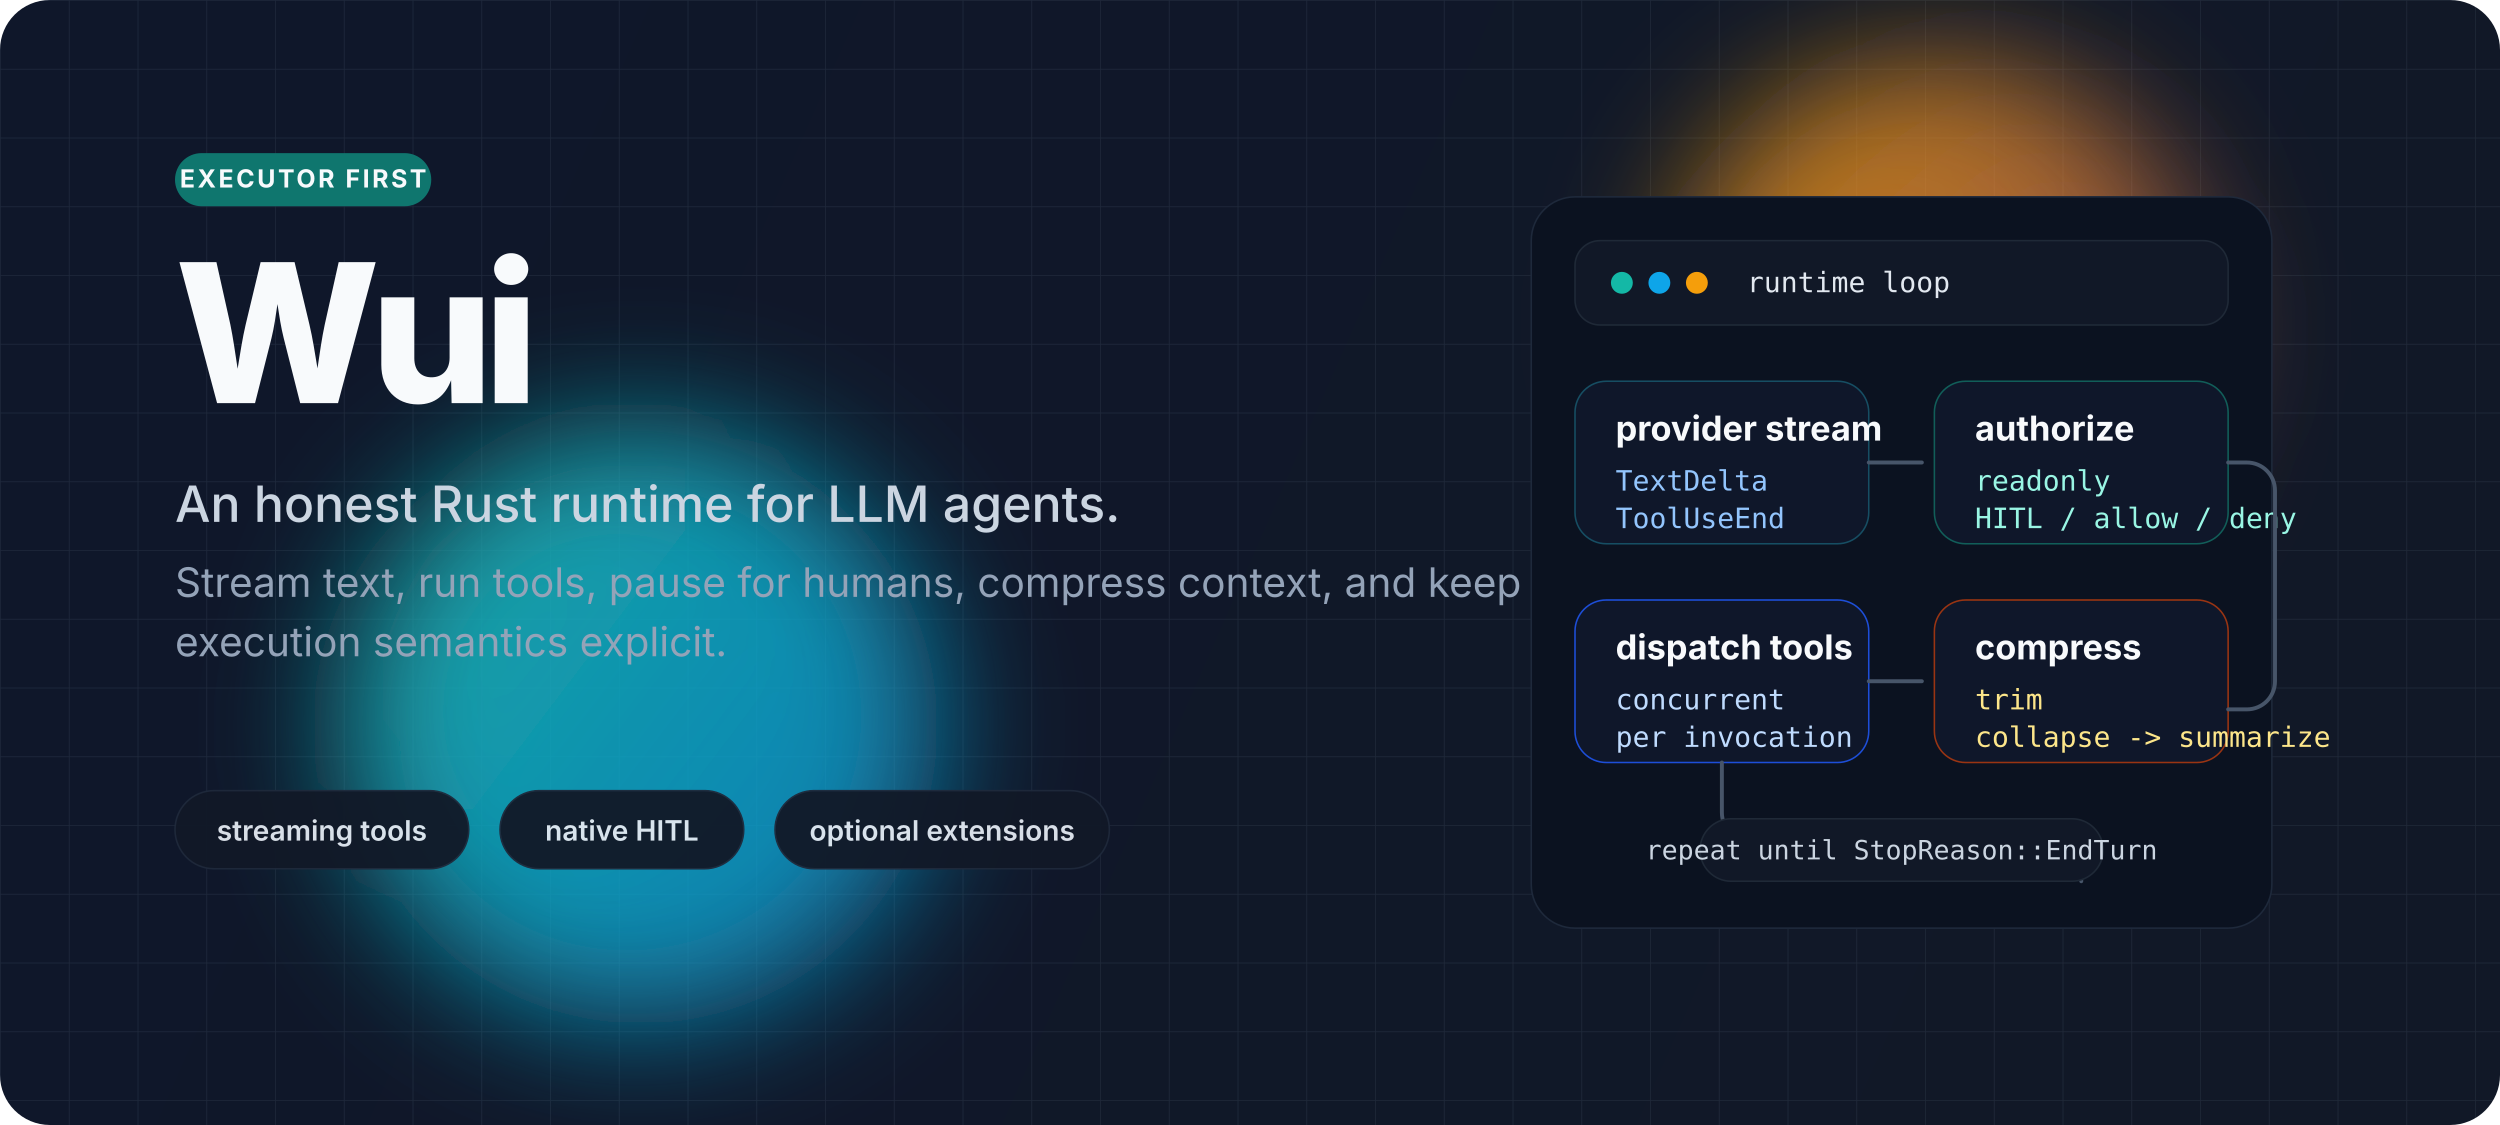
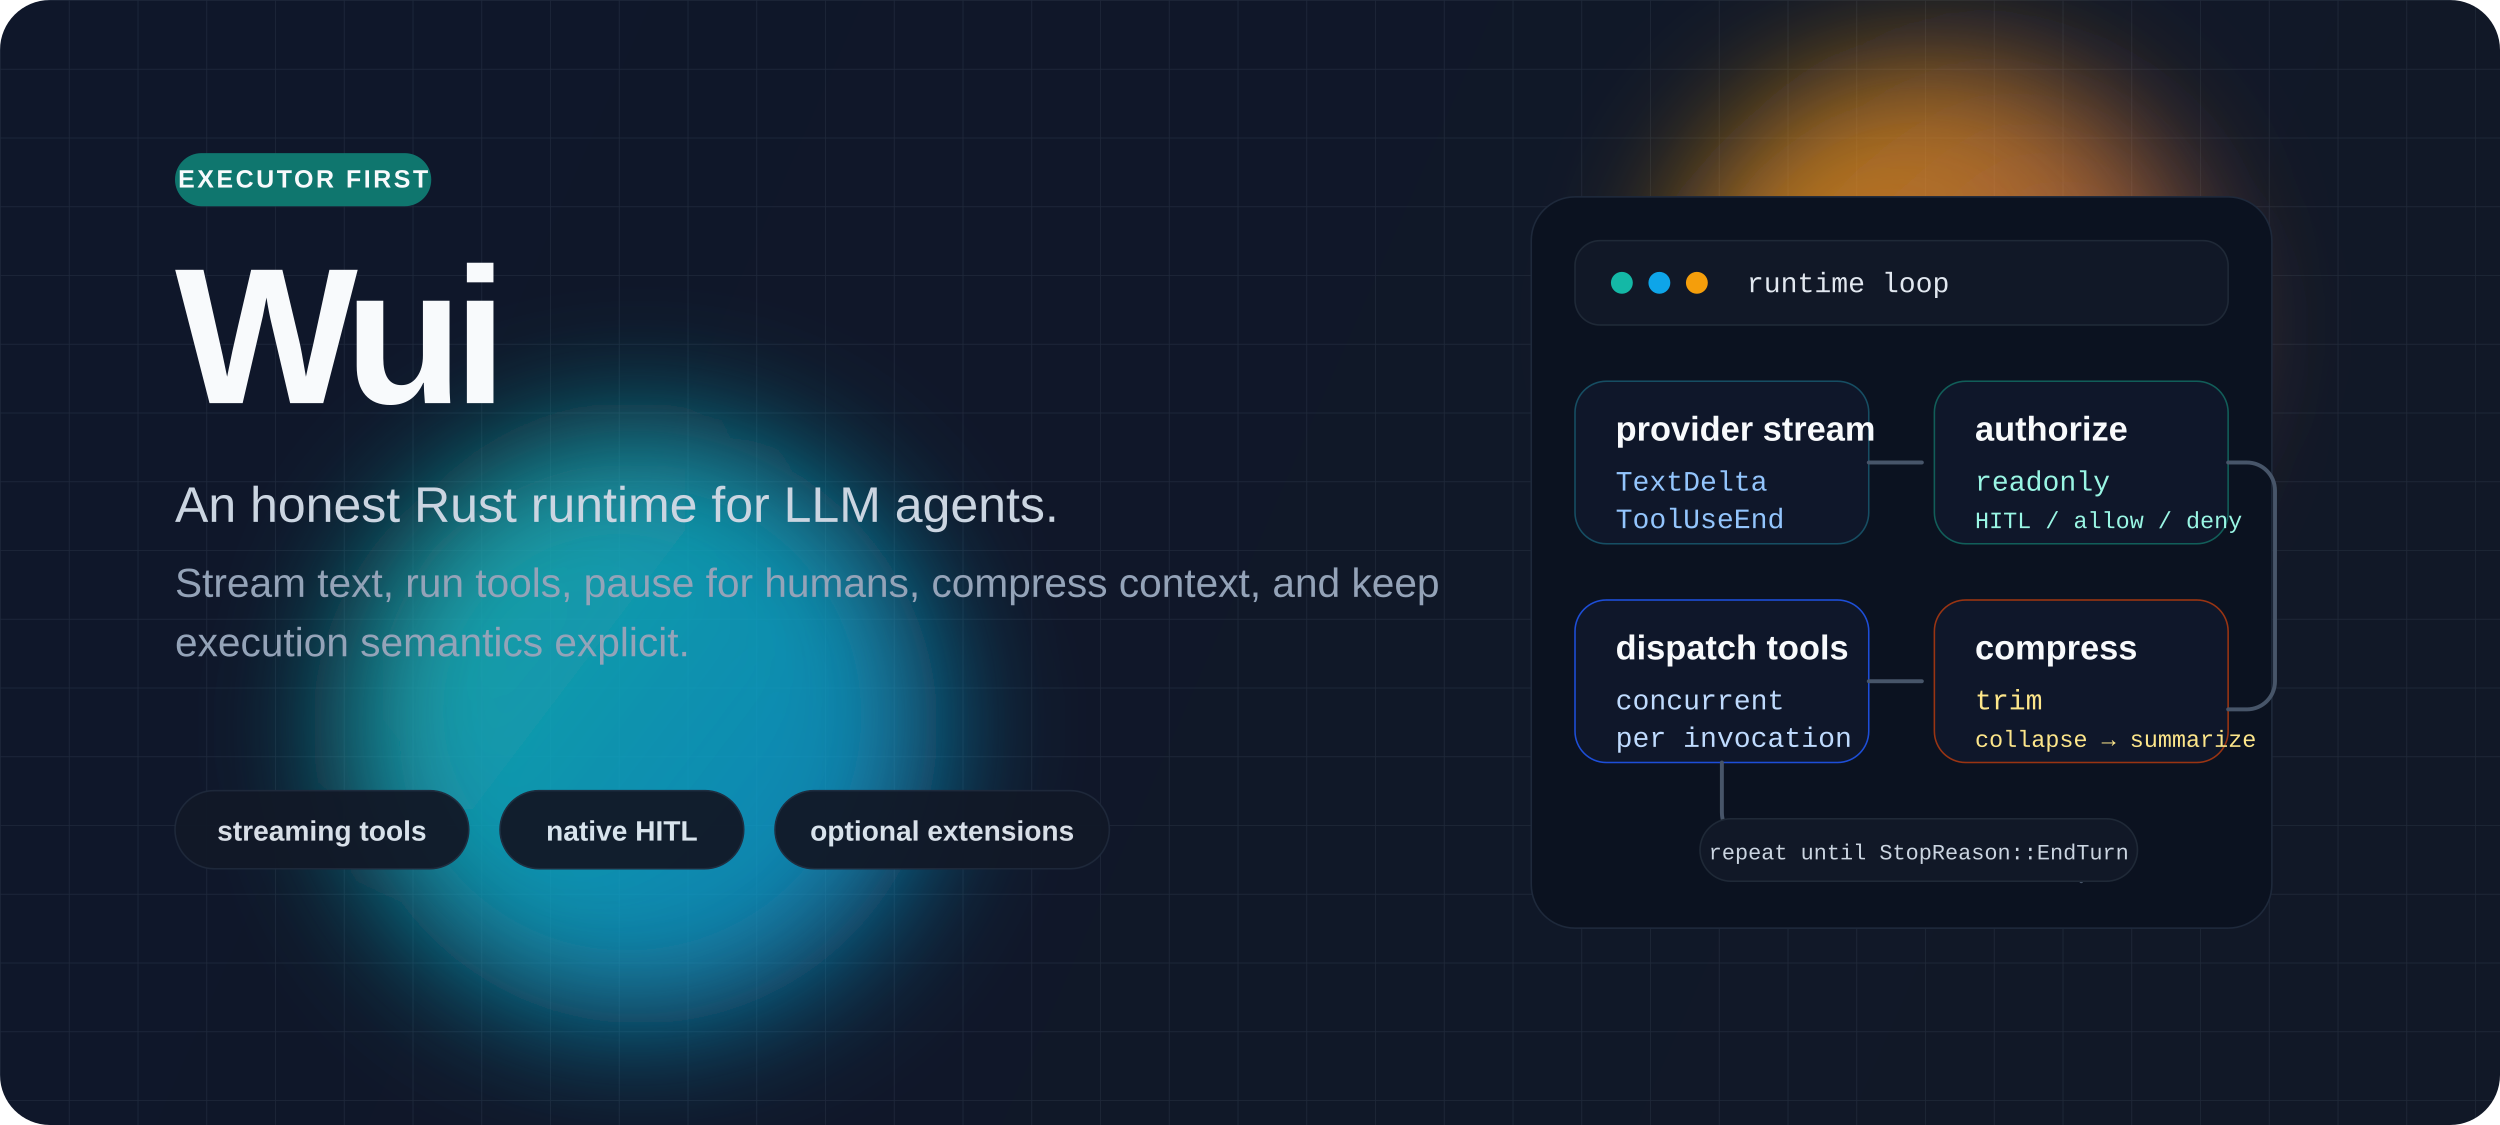
<svg xmlns="http://www.w3.org/2000/svg" width="1600" height="720" viewBox="0 0 1600 720" fill="none">
  <defs>
    <linearGradient id="bg" x1="120" y1="60" x2="1480" y2="660" gradientUnits="userSpaceOnUse">
      <stop stop-color="#0F172A" />
      <stop offset="1" stop-color="#111827" />
    </linearGradient>
    <linearGradient id="accentA" x1="220" y1="220" x2="640" y2="540" gradientUnits="userSpaceOnUse">
      <stop stop-color="#14B8A6" stop-opacity="0.95" />
      <stop offset="1" stop-color="#0EA5E9" stop-opacity="0.72" />
    </linearGradient>
    <linearGradient id="accentB" x1="1060" y1="120" x2="1430" y2="480" gradientUnits="userSpaceOnUse">
      <stop stop-color="#F59E0B" stop-opacity="0.80" />
      <stop offset="1" stop-color="#FB7185" stop-opacity="0.42" />
    </linearGradient>
    <pattern id="grid" width="44" height="44" patternUnits="userSpaceOnUse">
      <path d="M44 0H0V44" stroke="#94A3B8" stroke-opacity="0.12" />
    </pattern>
    <filter id="blur" x="-30%" y="-30%" width="160%" height="160%">
      <feGaussianBlur stdDeviation="42" />
    </filter>
  </defs>
  <rect width="1600" height="720" rx="32" fill="url(#bg)" />
  <rect width="1600" height="720" rx="32" fill="url(#grid)" />
  <circle cx="410" cy="465" r="190" fill="url(#accentA)" filter="url(#blur)" />
  <circle cx="1240" cy="210" r="170" fill="url(#accentB)" filter="url(#blur)" />
  <rect x="112" y="98" width="164" height="34" rx="17" fill="#0F766E" />
-   <text x="194" y="120" text-anchor="middle" fill="#F8FAFC" font-family="ui-sans-serif, -apple-system, BlinkMacSystemFont, 'Segoe UI', sans-serif" font-size="16" font-weight="700" letter-spacing="0.10em">EXECUTOR FIRST</text>
-   <text x="112" y="258" fill="#F8FAFC" font-family="ui-sans-serif, -apple-system, BlinkMacSystemFont, 'Segoe UI', sans-serif" font-size="124" font-weight="800" letter-spacing="-0.05em">Wui</text>
-   <text x="112" y="334" fill="#CBD5E1" font-family="ui-sans-serif, -apple-system, BlinkMacSystemFont, 'Segoe UI', sans-serif" font-size="32" font-weight="500">
+   <text x="194" y="120" text-anchor="middle" fill="#F8FAFC" font-family="Arial, Helvetica, sans-serif" font-size="16" font-weight="700" letter-spacing="0.10em">EXECUTOR FIRST</text>
+   <text x="112" y="258" fill="#F8FAFC" font-family="Arial, Helvetica, sans-serif" font-size="124" font-weight="800" letter-spacing="-0.05em">Wui</text>
+   <text x="112" y="334" fill="#CBD5E1" font-family="Arial, Helvetica, sans-serif" font-size="32" font-weight="500">
    An honest Rust runtime for LLM agents.
  </text>
-   <text x="112" y="382" fill="#94A3B8" font-family="ui-sans-serif, -apple-system, BlinkMacSystemFont, 'Segoe UI', sans-serif" font-size="26">
+   <text x="112" y="382" fill="#94A3B8" font-family="Arial, Helvetica, sans-serif" font-size="26">
    Stream text, run tools, pause for humans, compress context, and keep
  </text>
-   <text x="112" y="420" fill="#94A3B8" font-family="ui-sans-serif, -apple-system, BlinkMacSystemFont, 'Segoe UI', sans-serif" font-size="26">
+   <text x="112" y="420" fill="#94A3B8" font-family="Arial, Helvetica, sans-serif" font-size="26">
    execution semantics explicit.
  </text>
  <g opacity="0.95">
    <rect x="112" y="506" width="188" height="50" rx="25" fill="#111827" stroke="#1E293B" />
-     <text x="206" y="538" text-anchor="middle" fill="#E2E8F0" font-family="ui-sans-serif, -apple-system, BlinkMacSystemFont, 'Segoe UI', sans-serif" font-size="18" font-weight="600">streaming tools</text>
+     <text x="206" y="538" text-anchor="middle" fill="#E2E8F0" font-family="Arial, Helvetica, sans-serif" font-size="18" font-weight="600">streaming tools</text>
    <rect x="320" y="506" width="156" height="50" rx="25" fill="#111827" stroke="#1E293B" />
-     <text x="398" y="538" text-anchor="middle" fill="#E2E8F0" font-family="ui-sans-serif, -apple-system, BlinkMacSystemFont, 'Segoe UI', sans-serif" font-size="18" font-weight="600">native HITL</text>
+     <text x="398" y="538" text-anchor="middle" fill="#E2E8F0" font-family="Arial, Helvetica, sans-serif" font-size="18" font-weight="600">native HITL</text>
    <rect x="496" y="506" width="214" height="50" rx="25" fill="#111827" stroke="#1E293B" />
-     <text x="603" y="538" text-anchor="middle" fill="#E2E8F0" font-family="ui-sans-serif, -apple-system, BlinkMacSystemFont, 'Segoe UI', sans-serif" font-size="18" font-weight="600">optional extensions</text>
+     <text x="603" y="538" text-anchor="middle" fill="#E2E8F0" font-family="Arial, Helvetica, sans-serif" font-size="18" font-weight="600">optional extensions</text>
  </g>
  <g transform="translate(980 126)">
    <rect width="474" height="468" rx="28" fill="#0B1220" stroke="#1E293B" />
    <rect x="28" y="28" width="418" height="54" rx="16" fill="#111827" stroke="#1F2937" />
    <circle cx="58" cy="55" r="7" fill="#14B8A6" />
    <circle cx="82" cy="55" r="7" fill="#0EA5E9" />
    <circle cx="106" cy="55" r="7" fill="#F59E0B" />
-     <text x="138" y="61" fill="#E2E8F0" font-family="ui-monospace, SFMono-Regular, Menlo, Consolas, monospace" font-size="18">runtime loop</text>
+     <text x="138" y="61" fill="#E2E8F0" font-family="'Courier New', Courier, monospace" font-size="18">runtime loop</text>
    <rect x="28" y="118" width="188" height="104" rx="20" fill="#0F172A" stroke="#164E63" />
-     <text x="54" y="156" fill="#F8FAFC" font-family="ui-sans-serif, -apple-system, BlinkMacSystemFont, 'Segoe UI', sans-serif" font-size="22" font-weight="700">provider stream</text>
-     <text x="54" y="188" fill="#93C5FD" font-family="ui-monospace, SFMono-Regular, Menlo, Consolas, monospace" font-size="18">TextDelta</text>
-     <text x="54" y="212" fill="#93C5FD" font-family="ui-monospace, SFMono-Regular, Menlo, Consolas, monospace" font-size="18">ToolUseEnd</text>
+     <text x="54" y="156" fill="#F8FAFC" font-family="Arial, Helvetica, sans-serif" font-size="22" font-weight="700">provider stream</text>
+     <text x="54" y="188" fill="#93C5FD" font-family="'Courier New', Courier, monospace" font-size="18">TextDelta</text>
+     <text x="54" y="212" fill="#93C5FD" font-family="'Courier New', Courier, monospace" font-size="18">ToolUseEnd</text>
    <rect x="258" y="118" width="188" height="104" rx="20" fill="#0F172A" stroke="#115E59" />
-     <text x="284" y="156" fill="#F8FAFC" font-family="ui-sans-serif, -apple-system, BlinkMacSystemFont, 'Segoe UI', sans-serif" font-size="22" font-weight="700">authorize</text>
-     <text x="284" y="188" fill="#99F6E4" font-family="ui-monospace, SFMono-Regular, Menlo, Consolas, monospace" font-size="18">readonly</text>
-     <text x="284" y="212" fill="#99F6E4" font-family="ui-monospace, SFMono-Regular, Menlo, Consolas, monospace" font-size="18">HITL / allow / deny</text>
+     <text x="284" y="156" fill="#F8FAFC" font-family="Arial, Helvetica, sans-serif" font-size="22" font-weight="700">authorize</text>
+     <text x="284" y="188" fill="#99F6E4" font-family="'Courier New', Courier, monospace" font-size="18">readonly</text>
+     <text x="284" y="212" fill="#99F6E4" font-family="'Courier New', Courier, monospace" font-size="15">HITL / allow / deny</text>
    <rect x="28" y="258" width="188" height="104" rx="20" fill="#0F172A" stroke="#1D4ED8" />
-     <text x="54" y="296" fill="#F8FAFC" font-family="ui-sans-serif, -apple-system, BlinkMacSystemFont, 'Segoe UI', sans-serif" font-size="22" font-weight="700">dispatch tools</text>
-     <text x="54" y="328" fill="#BFDBFE" font-family="ui-monospace, SFMono-Regular, Menlo, Consolas, monospace" font-size="18">concurrent</text>
-     <text x="54" y="352" fill="#BFDBFE" font-family="ui-monospace, SFMono-Regular, Menlo, Consolas, monospace" font-size="18">per invocation</text>
+     <text x="54" y="296" fill="#F8FAFC" font-family="Arial, Helvetica, sans-serif" font-size="22" font-weight="700">dispatch tools</text>
+     <text x="54" y="328" fill="#BFDBFE" font-family="'Courier New', Courier, monospace" font-size="18">concurrent</text>
+     <text x="54" y="352" fill="#BFDBFE" font-family="'Courier New', Courier, monospace" font-size="18">per invocation</text>
    <rect x="258" y="258" width="188" height="104" rx="20" fill="#0F172A" stroke="#9A3412" />
-     <text x="284" y="296" fill="#F8FAFC" font-family="ui-sans-serif, -apple-system, BlinkMacSystemFont, 'Segoe UI', sans-serif" font-size="22" font-weight="700">compress</text>
-     <text x="284" y="328" fill="#FDE68A" font-family="ui-monospace, SFMono-Regular, Menlo, Consolas, monospace" font-size="18">trim</text>
-     <text x="284" y="352" fill="#FDE68A" font-family="ui-monospace, SFMono-Regular, Menlo, Consolas, monospace" font-size="18">collapse -&gt; summarize</text>
+     <text x="284" y="296" fill="#F8FAFC" font-family="Arial, Helvetica, sans-serif" font-size="22" font-weight="700">compress</text>
+     <text x="284" y="328" fill="#FDE68A" font-family="'Courier New', Courier, monospace" font-size="18">trim</text>
+     <text x="284" y="352" fill="#FDE68A" font-family="'Courier New', Courier, monospace" font-size="15">collapse → summarize</text>
    <path d="M216 170H250" stroke="#475569" stroke-width="2.5" stroke-linecap="round" />
    <path d="M446 170H458C468 170 476 178 476 188V310C476 320 468 328 458 328H446" stroke="#475569" stroke-width="2.5" stroke-linecap="round" />
    <path d="M216 310H250" stroke="#475569" stroke-width="2.5" stroke-linecap="round" />
    <path d="M122 362V394C122 404 130 412 140 412H334C344 412 352 420 352 430V438" stroke="#475569" stroke-width="2.5" stroke-linecap="round" />
-     <rect x="108" y="398" width="258" height="40" rx="20" fill="#111827" stroke="#1F2937" />
-     <text x="237" y="424" text-anchor="middle" fill="#CBD5E1" font-family="ui-monospace, SFMono-Regular, Menlo, Consolas, monospace" font-size="17">repeat until StopReason::EndTurn</text>
+     <rect x="108" y="398" width="280" height="40" rx="20" fill="#111827" stroke="#1F2937" />
+     <text x="248" y="424" text-anchor="middle" fill="#CBD5E1" font-family="'Courier New', Courier, monospace" font-size="14">repeat until StopReason::EndTurn</text>
  </g>
</svg>
